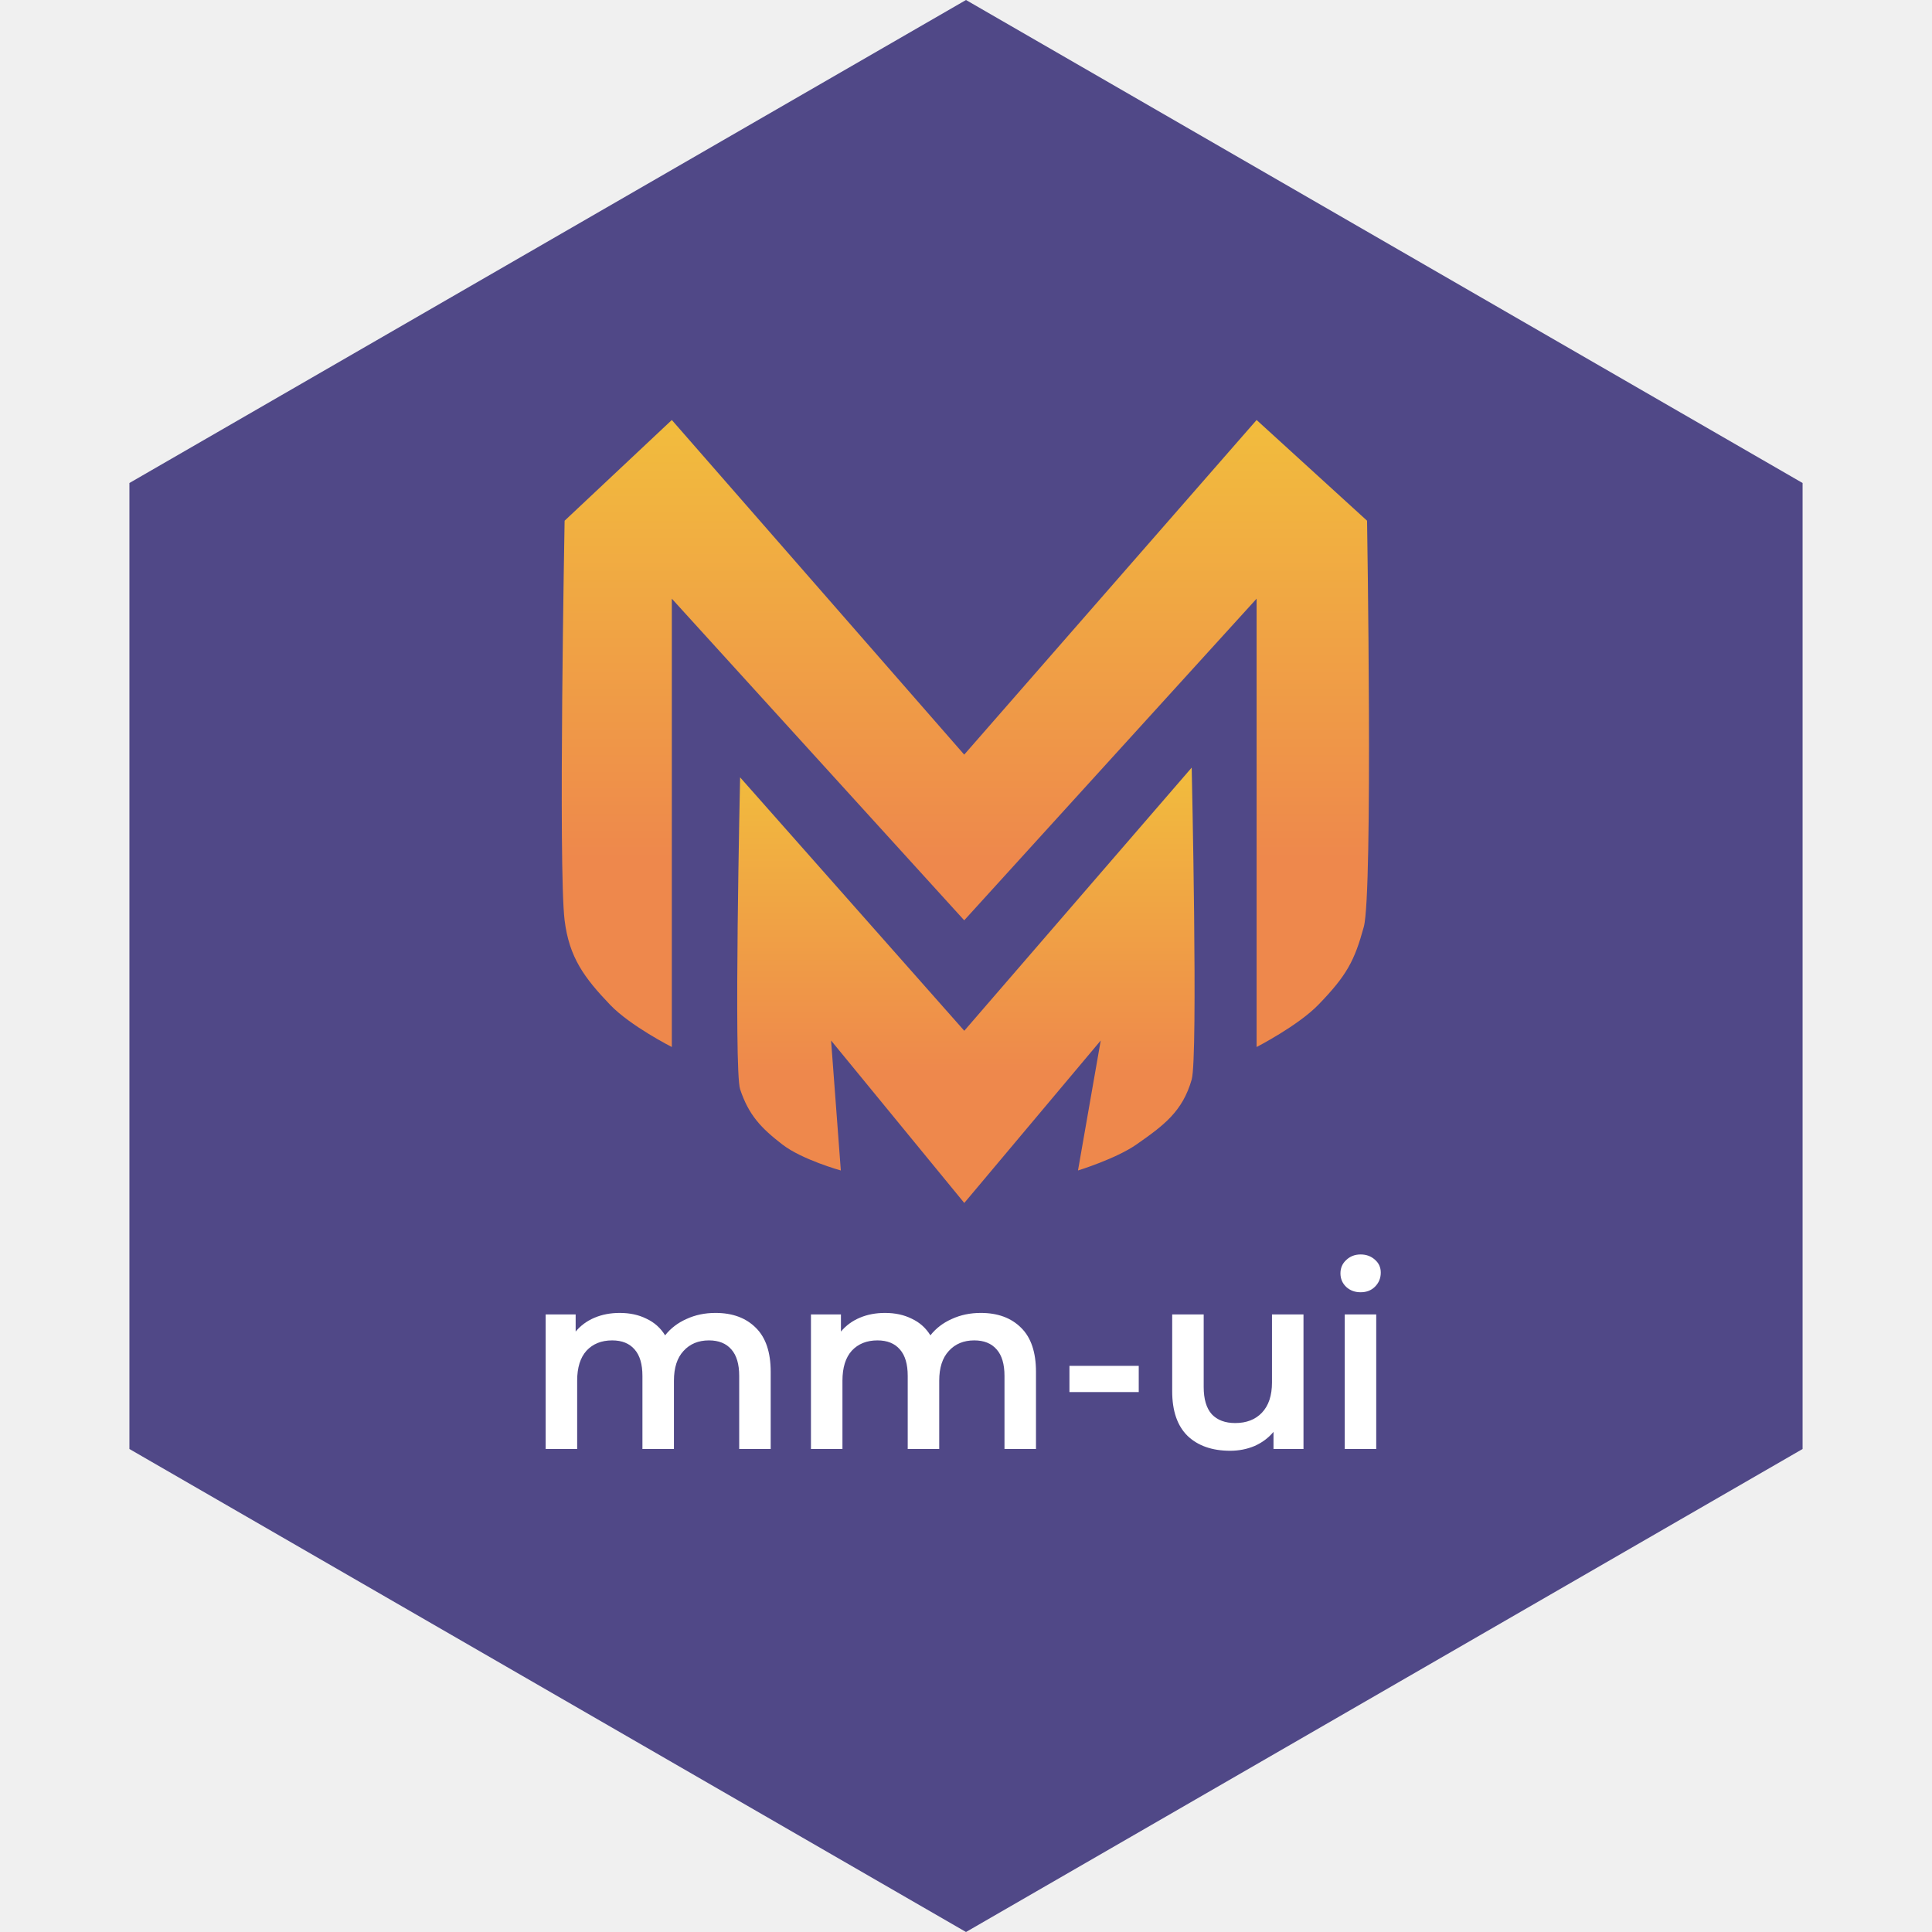
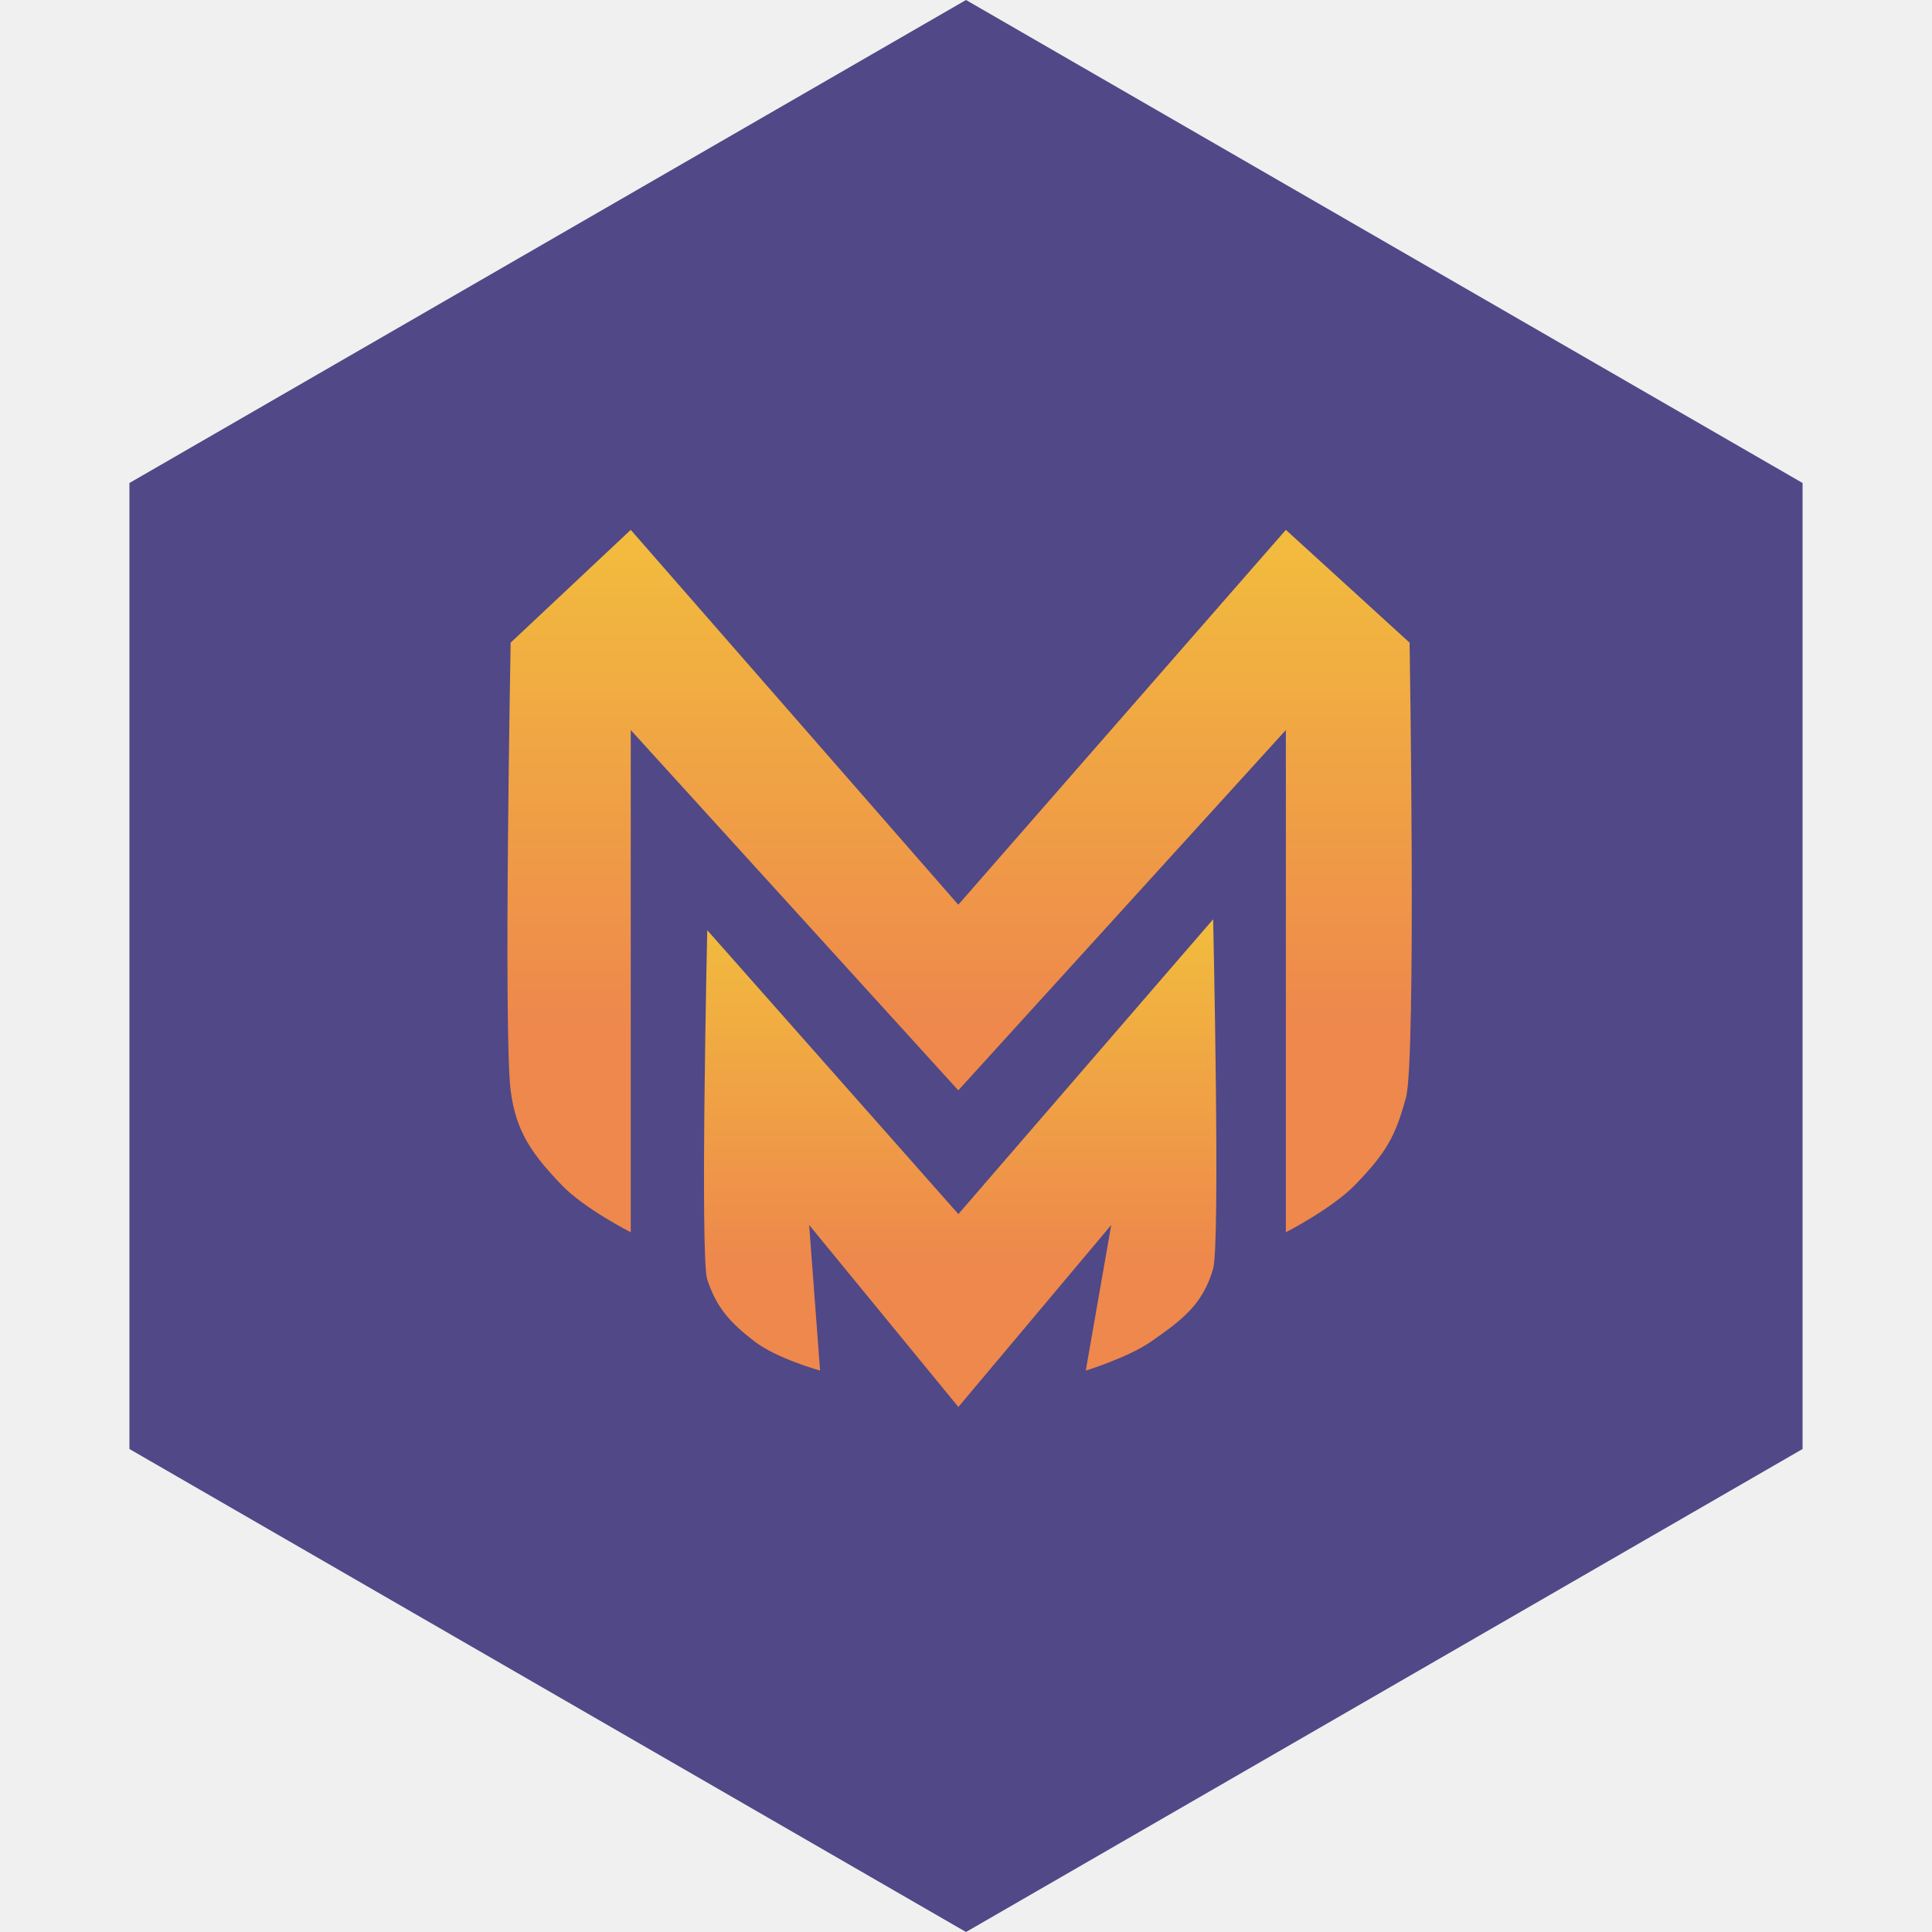
- <svg xmlns="http://www.w3.org/2000/svg" width="368" height="368" viewBox="0 0 368 368" fill="none">
-   <path d="M184 0L343.349 92V276L184 368L24.651 276V92L184 0Z" fill="#504887" />
-   <path d="M107.545 99.183C107.545 99.183 106.318 165.397 107.545 175.298C108.423 182.38 111.28 186.226 116.209 191.387C120.051 195.41 127.966 199.431 127.966 199.431V114.035L183.66 175.298L239.353 114.035V199.431C239.353 199.431 247.236 195.379 251.111 191.387C256.517 185.817 258.003 183.012 259.774 176.535C261.546 170.059 260.393 99.183 260.393 99.183L239.353 80L183.66 143.738L127.966 80L107.545 99.183Z" fill="url(#paint0_linear_214_47)" />
-   <path d="M140.974 148.07C140.974 148.07 139.734 203.763 140.974 207.476C142.612 212.382 144.925 214.835 149.018 217.996C152.786 220.905 160.157 222.947 160.157 222.947L158.301 198.194L183.672 229.135L209.662 198.194L205.331 222.947C205.331 222.947 212.567 220.722 216.469 217.996C221.669 214.363 225.25 211.72 226.989 205.62C228.225 201.288 226.989 146.213 226.989 146.213L183.672 196.337L140.974 148.07Z" fill="url(#paint1_linear_214_47)" />
-   <path d="M136.288 250.08C139.52 250.08 142.08 251.024 143.968 252.912C145.856 254.768 146.8 257.568 146.8 261.312V276H140.8V262.08C140.8 259.84 140.304 258.16 139.312 257.04C138.32 255.888 136.896 255.312 135.04 255.312C133.024 255.312 131.408 255.984 130.192 257.328C128.976 258.64 128.368 260.528 128.368 262.992V276H122.368V262.08C122.368 259.84 121.872 258.16 120.88 257.04C119.888 255.888 118.464 255.312 116.608 255.312C114.56 255.312 112.928 255.968 111.712 257.28C110.528 258.592 109.936 260.496 109.936 262.992V276H103.936V250.368H109.648V253.632C110.608 252.48 111.808 251.6 113.248 250.992C114.688 250.384 116.288 250.08 118.048 250.08C119.968 250.08 121.664 250.448 123.136 251.184C124.64 251.888 125.824 252.944 126.688 254.352C127.744 253.008 129.104 251.968 130.768 251.232C132.432 250.464 134.272 250.08 136.288 250.08ZM186.819 250.08C190.051 250.08 192.611 251.024 194.499 252.912C196.387 254.768 197.331 257.568 197.331 261.312V276H191.331V262.08C191.331 259.84 190.835 258.16 189.843 257.04C188.851 255.888 187.427 255.312 185.571 255.312C183.555 255.312 181.939 255.984 180.723 257.328C179.507 258.64 178.899 260.528 178.899 262.992V276H172.899V262.08C172.899 259.84 172.403 258.16 171.411 257.04C170.419 255.888 168.995 255.312 167.139 255.312C165.091 255.312 163.459 255.968 162.243 257.28C161.059 258.592 160.467 260.496 160.467 262.992V276H154.467V250.368H160.179V253.632C161.139 252.48 162.339 251.6 163.779 250.992C165.219 250.384 166.819 250.08 168.579 250.08C170.499 250.08 172.195 250.448 173.667 251.184C175.171 251.888 176.355 252.944 177.219 254.352C178.275 253.008 179.635 251.968 181.299 251.232C182.963 250.464 184.803 250.08 186.819 250.08ZM203.703 260.16H216.903V265.152H203.703V260.16ZM248.283 250.368V276H242.571V272.736C241.611 273.888 240.411 274.784 238.971 275.424C237.531 276.032 235.979 276.336 234.315 276.336C230.891 276.336 228.187 275.392 226.203 273.504C224.251 271.584 223.275 268.752 223.275 265.008V250.368H229.275V264.192C229.275 266.496 229.787 268.224 230.811 269.376C231.867 270.496 233.355 271.056 235.275 271.056C237.419 271.056 239.115 270.4 240.363 269.088C241.643 267.744 242.283 265.824 242.283 263.328V250.368H248.283ZM256.139 250.368H262.139V276H256.139V250.368ZM259.163 246.144C258.075 246.144 257.163 245.808 256.427 245.136C255.691 244.432 255.323 243.568 255.323 242.544C255.323 241.52 255.691 240.672 256.427 240C257.163 239.296 258.075 238.944 259.163 238.944C260.251 238.944 261.163 239.28 261.899 239.952C262.635 240.592 263.003 241.408 263.003 242.4C263.003 243.456 262.635 244.352 261.899 245.088C261.195 245.792 260.283 246.144 259.163 246.144Z" fill="white" />
+ <svg xmlns="http://www.w3.org/2000/svg" width="188" height="188" viewBox="0 0 188 188" fill="none">
+   <path d="M94 0L175.406 47V141L94 188L12.594 141V47L94 0Z" fill="#504887" />
+   <path d="M49.69 62.538C49.69 62.538 48.988 100.432 49.69 106.099C50.193 110.152 51.828 112.353 54.648 115.307C56.847 117.61 61.377 119.911 61.377 119.911V71.037L93.251 106.099L125.126 71.037V119.911C125.126 119.911 129.637 117.592 131.855 115.307C134.949 112.12 135.799 110.514 136.813 106.807C137.827 103.1 137.167 62.538 137.167 62.538L125.126 51.559L93.251 88.037L61.377 51.559L49.69 62.538Z" fill="url(#paint0_linear_243_42)" />
+   <path d="M68.821 90.516C68.821 90.516 68.112 122.39 68.821 124.515C69.759 127.322 71.082 128.726 73.425 130.535C75.582 132.2 79.8 133.369 79.8 133.369L78.738 119.202L93.258 136.91L108.133 119.202L105.654 133.369C105.654 133.369 109.795 132.096 112.028 130.535C115.005 128.456 117.053 126.943 118.049 123.452C118.756 120.973 118.049 89.453 118.049 89.453L93.258 118.14L68.821 90.516Z" fill="url(#paint1_linear_243_42)" />
  <defs>
-     <linearGradient id="paint0_linear_214_47" x1="181.877" y1="74.549" x2="181.877" y2="163.751" gradientUnits="userSpaceOnUse">
+     <linearGradient id="paint0_linear_243_42" x1="92.231" y1="48.439" x2="92.231" y2="99.49" gradientUnits="userSpaceOnUse">
      <stop stop-color="#F2C03C" />
      <stop offset="1" stop-color="#EE884C" />
    </linearGradient>
-     <linearGradient id="paint1_linear_214_47" x1="182.845" y1="142.429" x2="182.845" y2="204.362" gradientUnits="userSpaceOnUse">
+     <linearGradient id="paint1_linear_243_42" x1="92.785" y1="87.287" x2="92.785" y2="122.732" gradientUnits="userSpaceOnUse">
      <stop stop-color="#F2C03C" />
      <stop offset="1" stop-color="#EE884C" />
    </linearGradient>
  </defs>
</svg>
